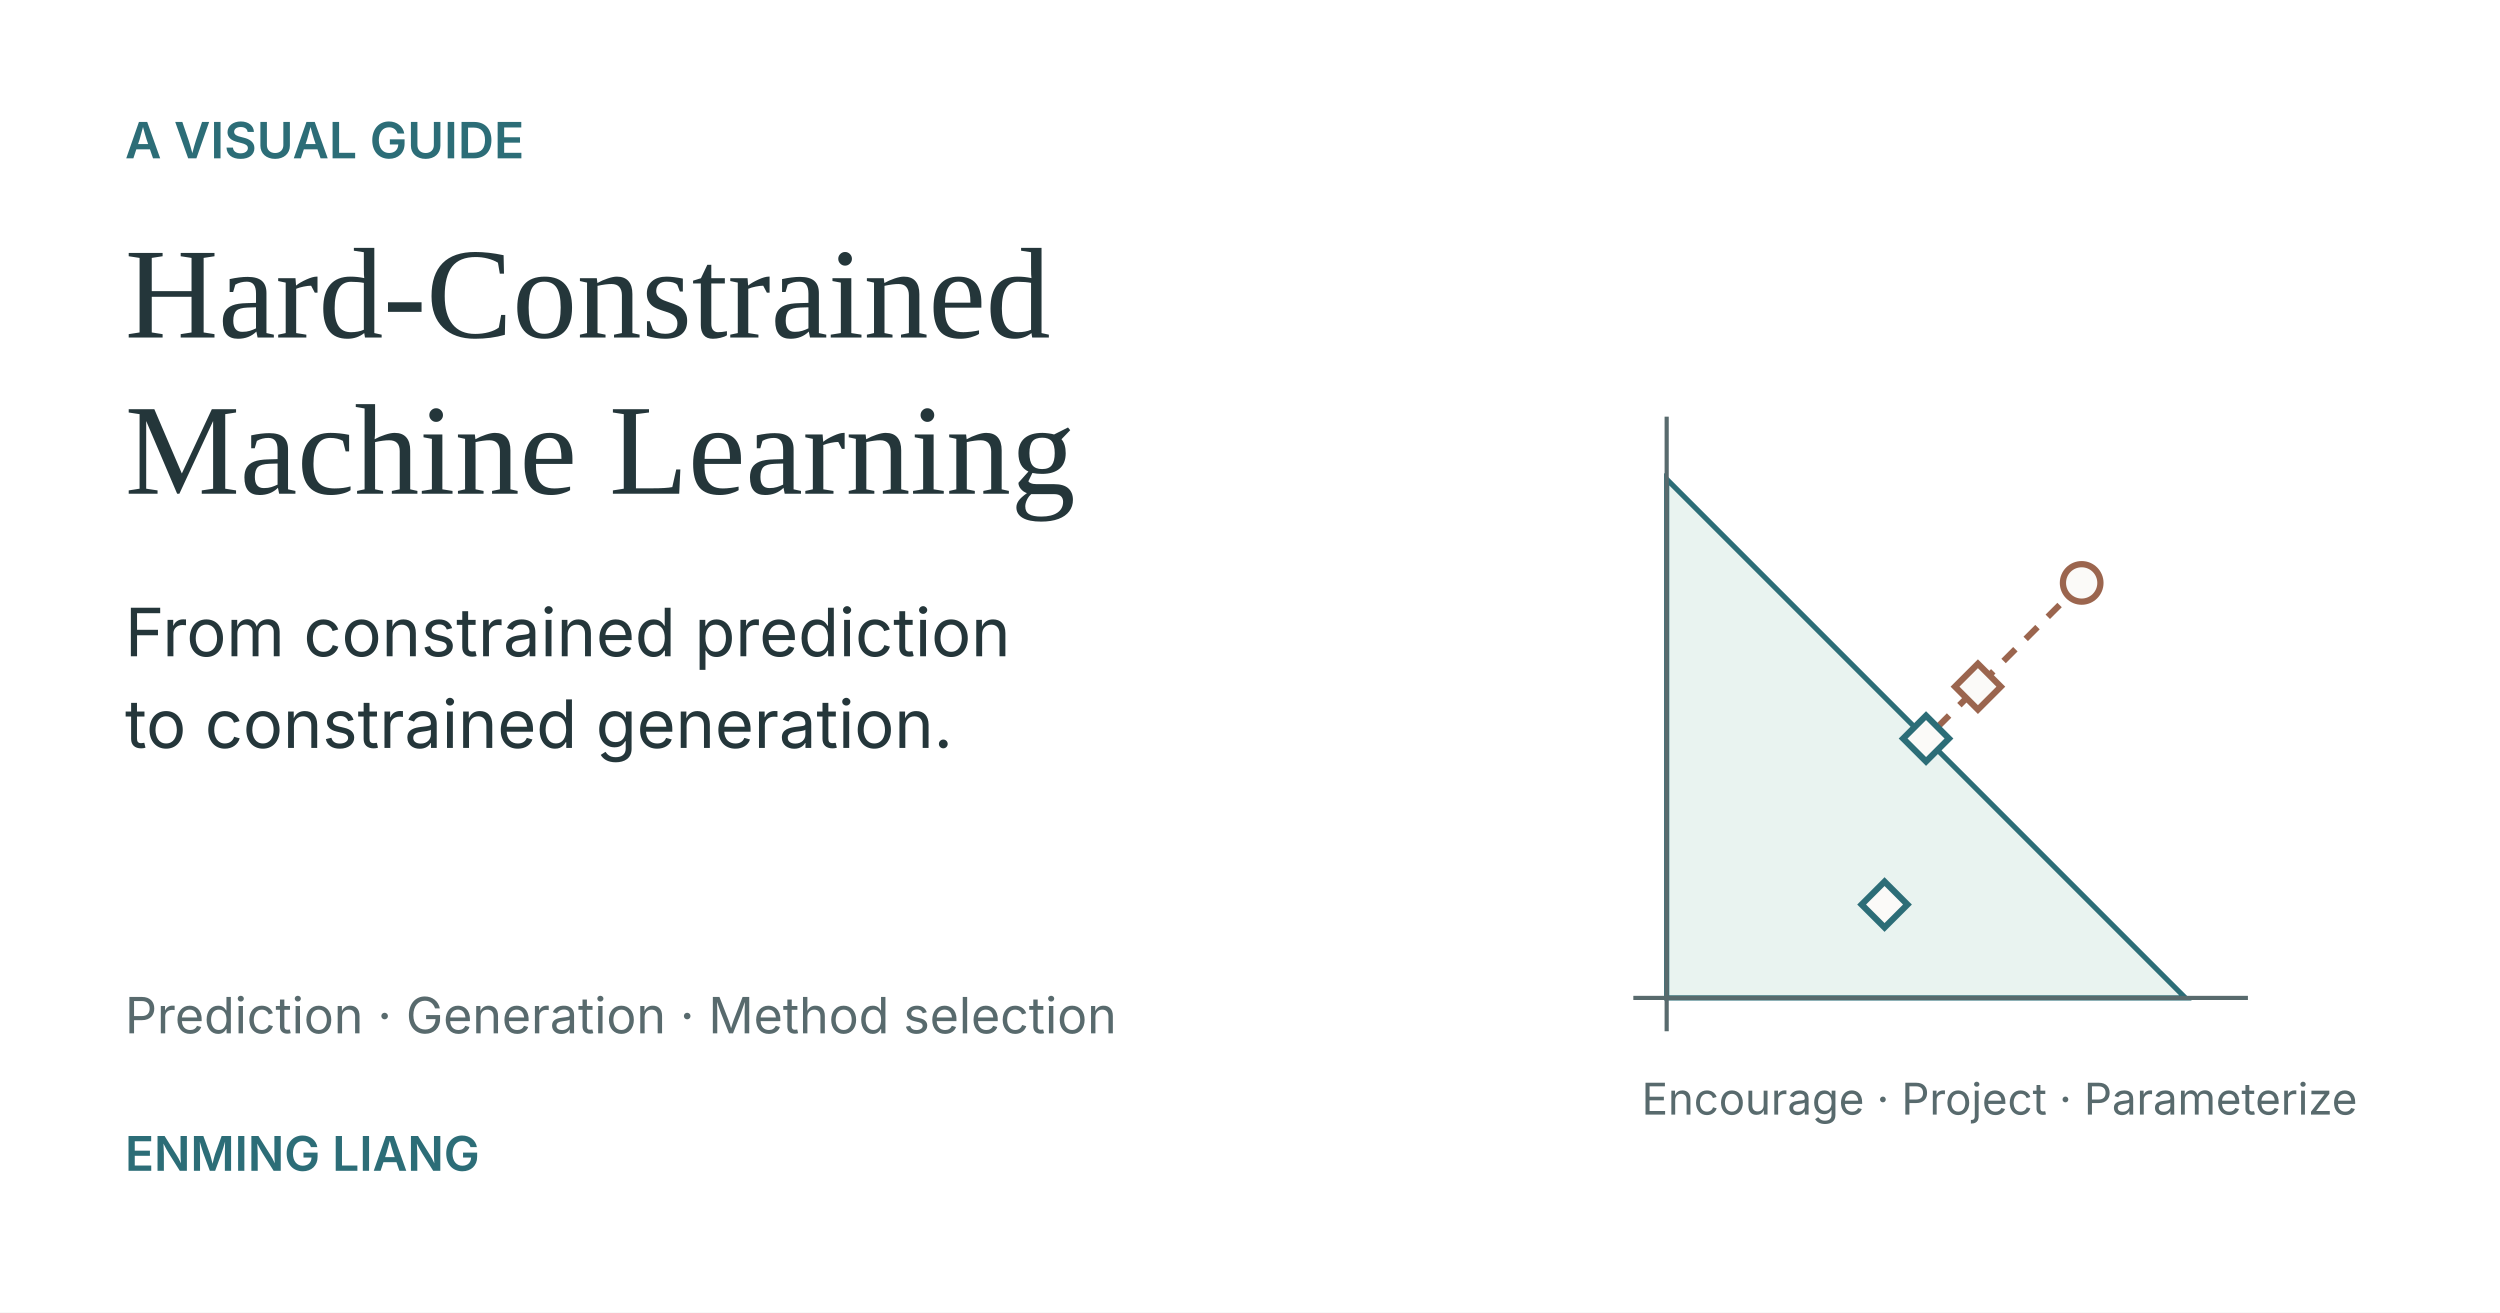
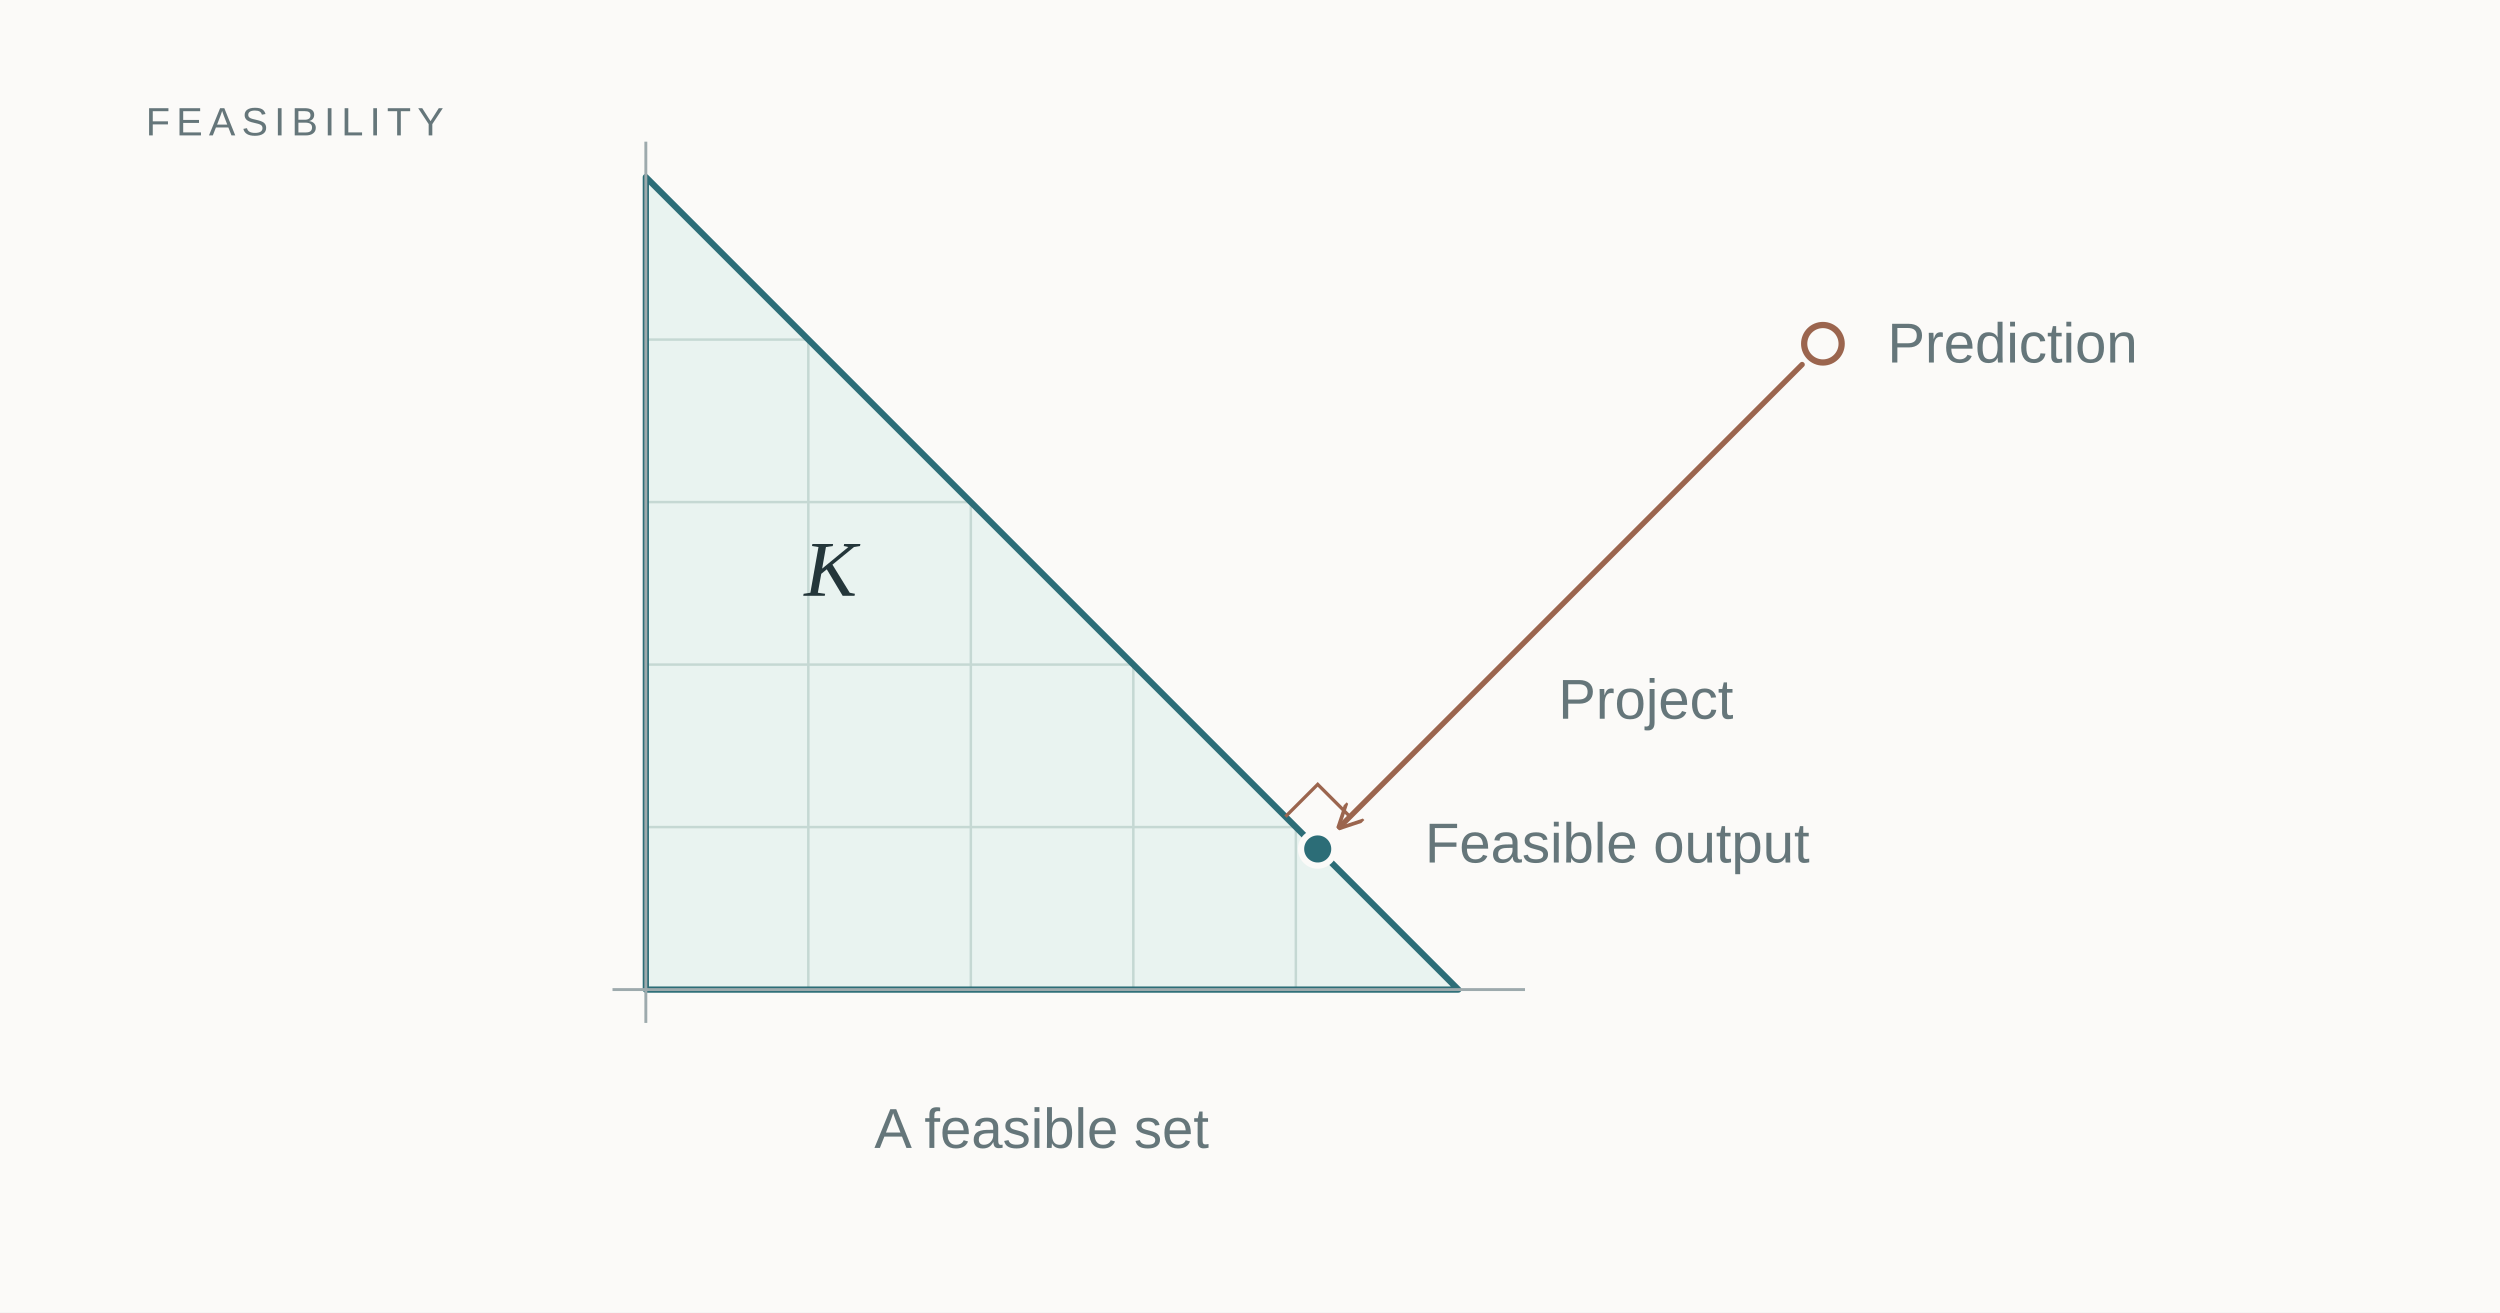
<svg xmlns="http://www.w3.org/2000/svg" width="1200" height="630" viewBox="0 0 1200 630" role="img" aria-labelledby="title desc">
  <defs>
-     <marker id="arrow" viewBox="0 0 10 10" refX="9" refY="5" markerWidth="8" markerHeight="8" markerUnits="userSpaceOnUse" orient="auto-start-reverse">
-       <path d="M0 0 L10 5 L0 10 Z" fill="#2c6d77" />
-     </marker>
-     <marker id="back" viewBox="0 0 10 10" refX="9" refY="5" markerWidth="8" markerHeight="8" markerUnits="userSpaceOnUse" orient="auto-start-reverse">
-       <path d="M0 0 L10 5 L0 10 Z" fill="#9b654e" />
+     <marker id="project-arrow" viewBox="0 0 10 10" refX="9" refY="5" markerWidth="12" markerHeight="12" markerUnits="userSpaceOnUse" orient="auto">
+       <path d="M0 0 L10 5 L0 10" fill="none" stroke="#9b654e" stroke-width="1.5" stroke-linecap="round" stroke-linejoin="round" />
    </marker>
  </defs>
-   <rect width="1200" height="630" fill="#ffffff" />
-   <text x="60" y="76" font-size="24" fill="#2c6d77" font-family="system-ui, -apple-system, BlinkMacSystemFont, 'Segoe UI', sans-serif" font-weight="600">A VISUAL GUIDE</text>
-   <text x="60" y="162" font-size="62" fill="#24363a" font-family="Georgia, 'Times New Roman', serif">Hard-Constrained</text>
-   <text x="60" y="237" font-size="62" fill="#24363a" font-family="Georgia, 'Times New Roman', serif">Machine Learning</text>
-   <text x="60" y="315" font-size="32" fill="#24363a" font-family="system-ui, -apple-system, BlinkMacSystemFont, 'Segoe UI', sans-serif">From constrained prediction</text>
-   <text x="60" y="359" font-size="32" fill="#24363a" font-family="system-ui, -apple-system, BlinkMacSystemFont, 'Segoe UI', sans-serif">to constrained generation.</text>
-   <text x="60" y="496" font-size="24" fill="#586a6d" font-family="system-ui, -apple-system, BlinkMacSystemFont, 'Segoe UI', sans-serif">Prediction · Generation · Method selection</text>
-   <text x="60" y="562" font-size="23" fill="#2c6d77" font-family="system-ui, -apple-system, BlinkMacSystemFont, 'Segoe UI', sans-serif" font-weight="600">ENMING LIANG</text>
-   <path d="M800 479 L1049 479 L800 230 Z" fill="#e9f3f0" stroke="#2c6d77" stroke-width="2.5" />
-   <line x1="784" y1="479" x2="1079" y2="479" stroke="#586a6d" stroke-width="2" />
-   <line x1="800" y1="495" x2="800" y2="200" stroke="#586a6d" stroke-width="2" />
-   <line x1="999.2" y1="279.8" x2="924.5" y2="354.5" stroke="#9b654e" stroke-width="3" stroke-dasharray="8 7" />
-   <circle cx="999.2" cy="279.8" r="9" fill="#fbfaf8" stroke="#9b654e" stroke-width="3" />
-   <path d="M949.4 318.6 L960.4 329.6 L949.4 340.6 L938.4 329.6 Z" fill="#fbfaf8" stroke="#9b654e" stroke-width="3" />
-   <path d="M924.5 343.5 L935.5 354.5 L924.5 365.5 L913.5 354.5 Z" fill="#fbfaf8" stroke="#2c6d77" stroke-width="3" />
-   <path d="M904.58 423.18 L915.58 434.18 L904.58 445.18 L893.58 434.18 Z" fill="#fbfaf8" stroke="#2c6d77" stroke-width="3" />
-   <text x="788" y="535" font-size="21" fill="#586a6d" font-family="system-ui, -apple-system, BlinkMacSystemFont, 'Segoe UI', sans-serif">Encourage · Project · Parameterize</text>
+   <style>
+   .label {font-family:Arial,Helvetica,sans-serif;font-size:27px;fill:#65767a}
+   .symbol {font-family:Georgia,'Times New Roman',serif;font-size:38px;fill:#24363a;font-style:italic}
+   .eyebrow {font-family:Arial,Helvetica,sans-serif;font-size:19px;letter-spacing:3px;fill:#65767a}
+ </style>
+   <rect width="1200" height="630" fill="#fbfaf8" />
+   <text class="eyebrow" x="70" y="65">FEASIBILITY</text>
+   <path d="M310 475 L700 475 L310 85 Z" fill="#e9f3f0" />
+   <g stroke="#b9cfca" stroke-width="1.2" opacity=".75">
+     <path d="M388 475 V163 M466 475 V241 M544 475 V319 M622 475 V397" />
+     <path d="M310 397 H622 M310 319 H544 M310 241 H466 M310 163 H388" />
+   </g>
+   <path d="M310 475 L700 475 L310 85 Z" fill="none" stroke="#2c6d77" stroke-width="3" stroke-linejoin="round" />
+   <path d="M294 475 H732 M310 491 V68" fill="none" stroke="#9daaad" stroke-width="1.4" />
+   <path d="M865 175 L643 397" fill="none" stroke="#9b654e" stroke-width="2.6" stroke-linecap="round" marker-end="url(#project-arrow)" />
+   <path d="M617 392 L632.5 376.5 L648 392" fill="none" stroke="#9b654e" stroke-width="1.6" />
+   <circle cx="875" cy="165" r="9" fill="#fbfaf8" stroke="#9b654e" stroke-width="3" />
+   <circle cx="632.5" cy="407.5" r="8" fill="#2c6d77" stroke="#fbfaf8" stroke-width="3" />
+   <text class="label" x="906" y="174">Prediction</text>
+   <text class="label" x="748" y="345" fill="#9b654e">Project</text>
+   <text class="label" x="684" y="414">Feasible output</text>
+   <text class="symbol" x="386" y="286" fill="#2c6d77">K</text>
+   <text class="label" x="500" y="551" text-anchor="middle">A feasible set</text>
</svg>
